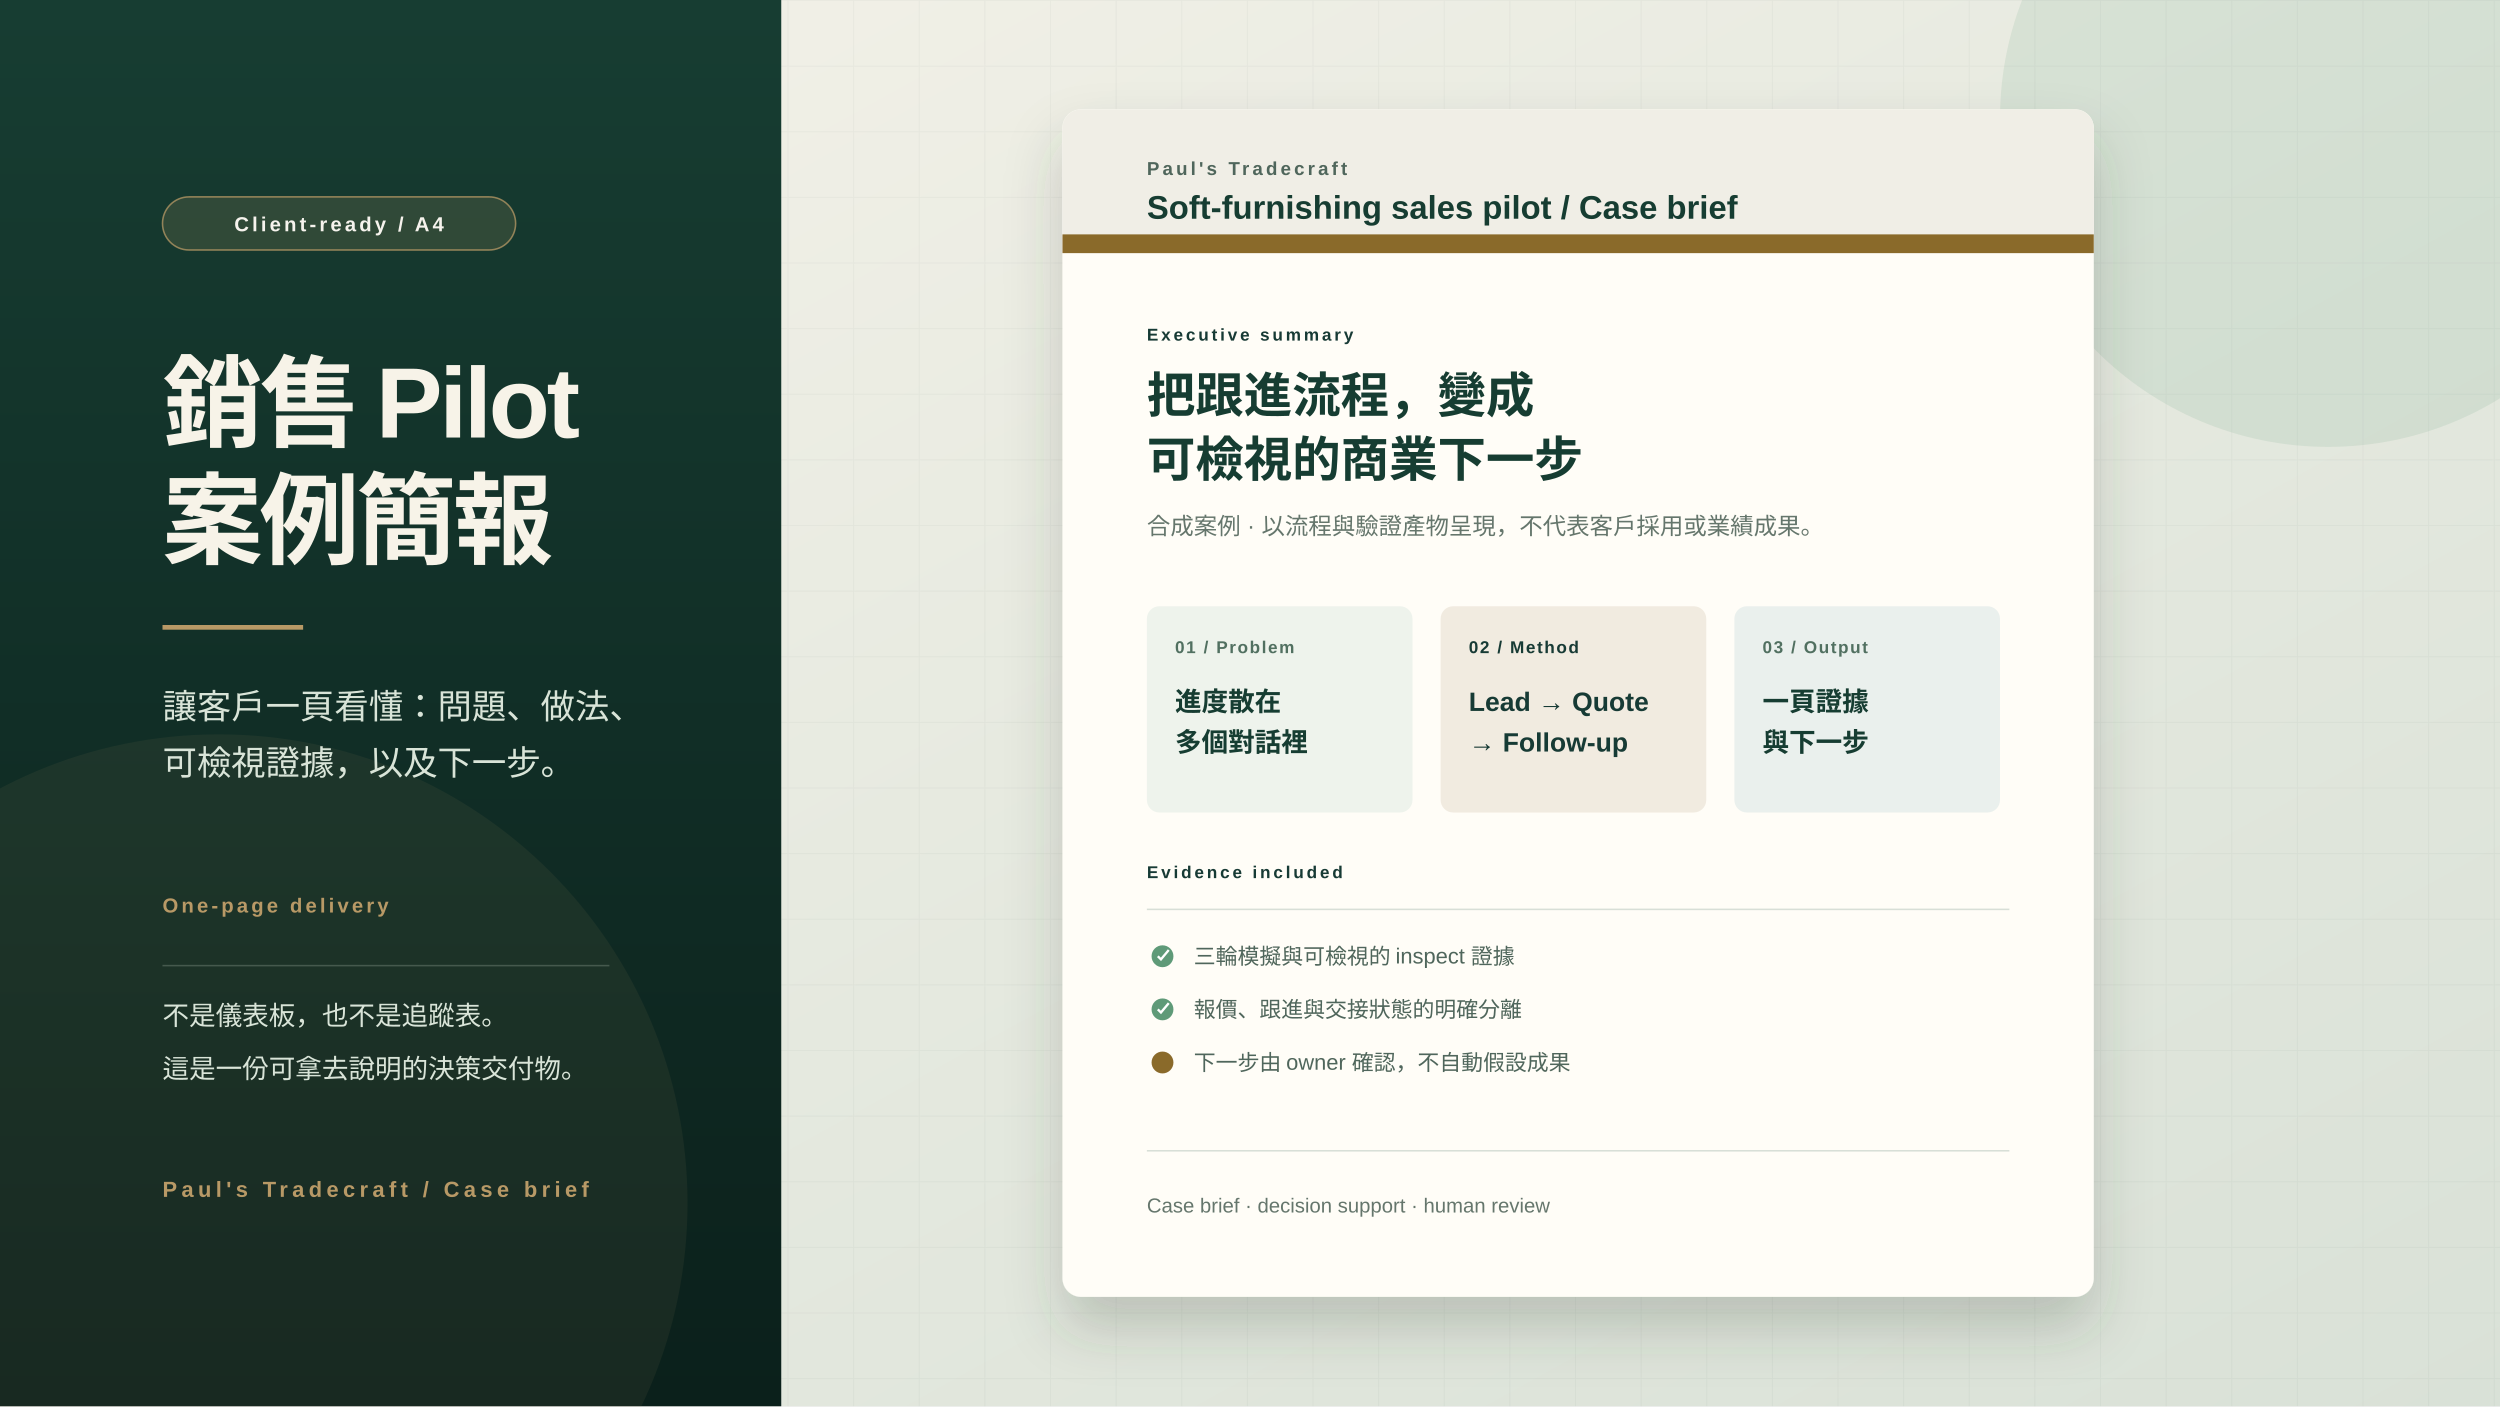
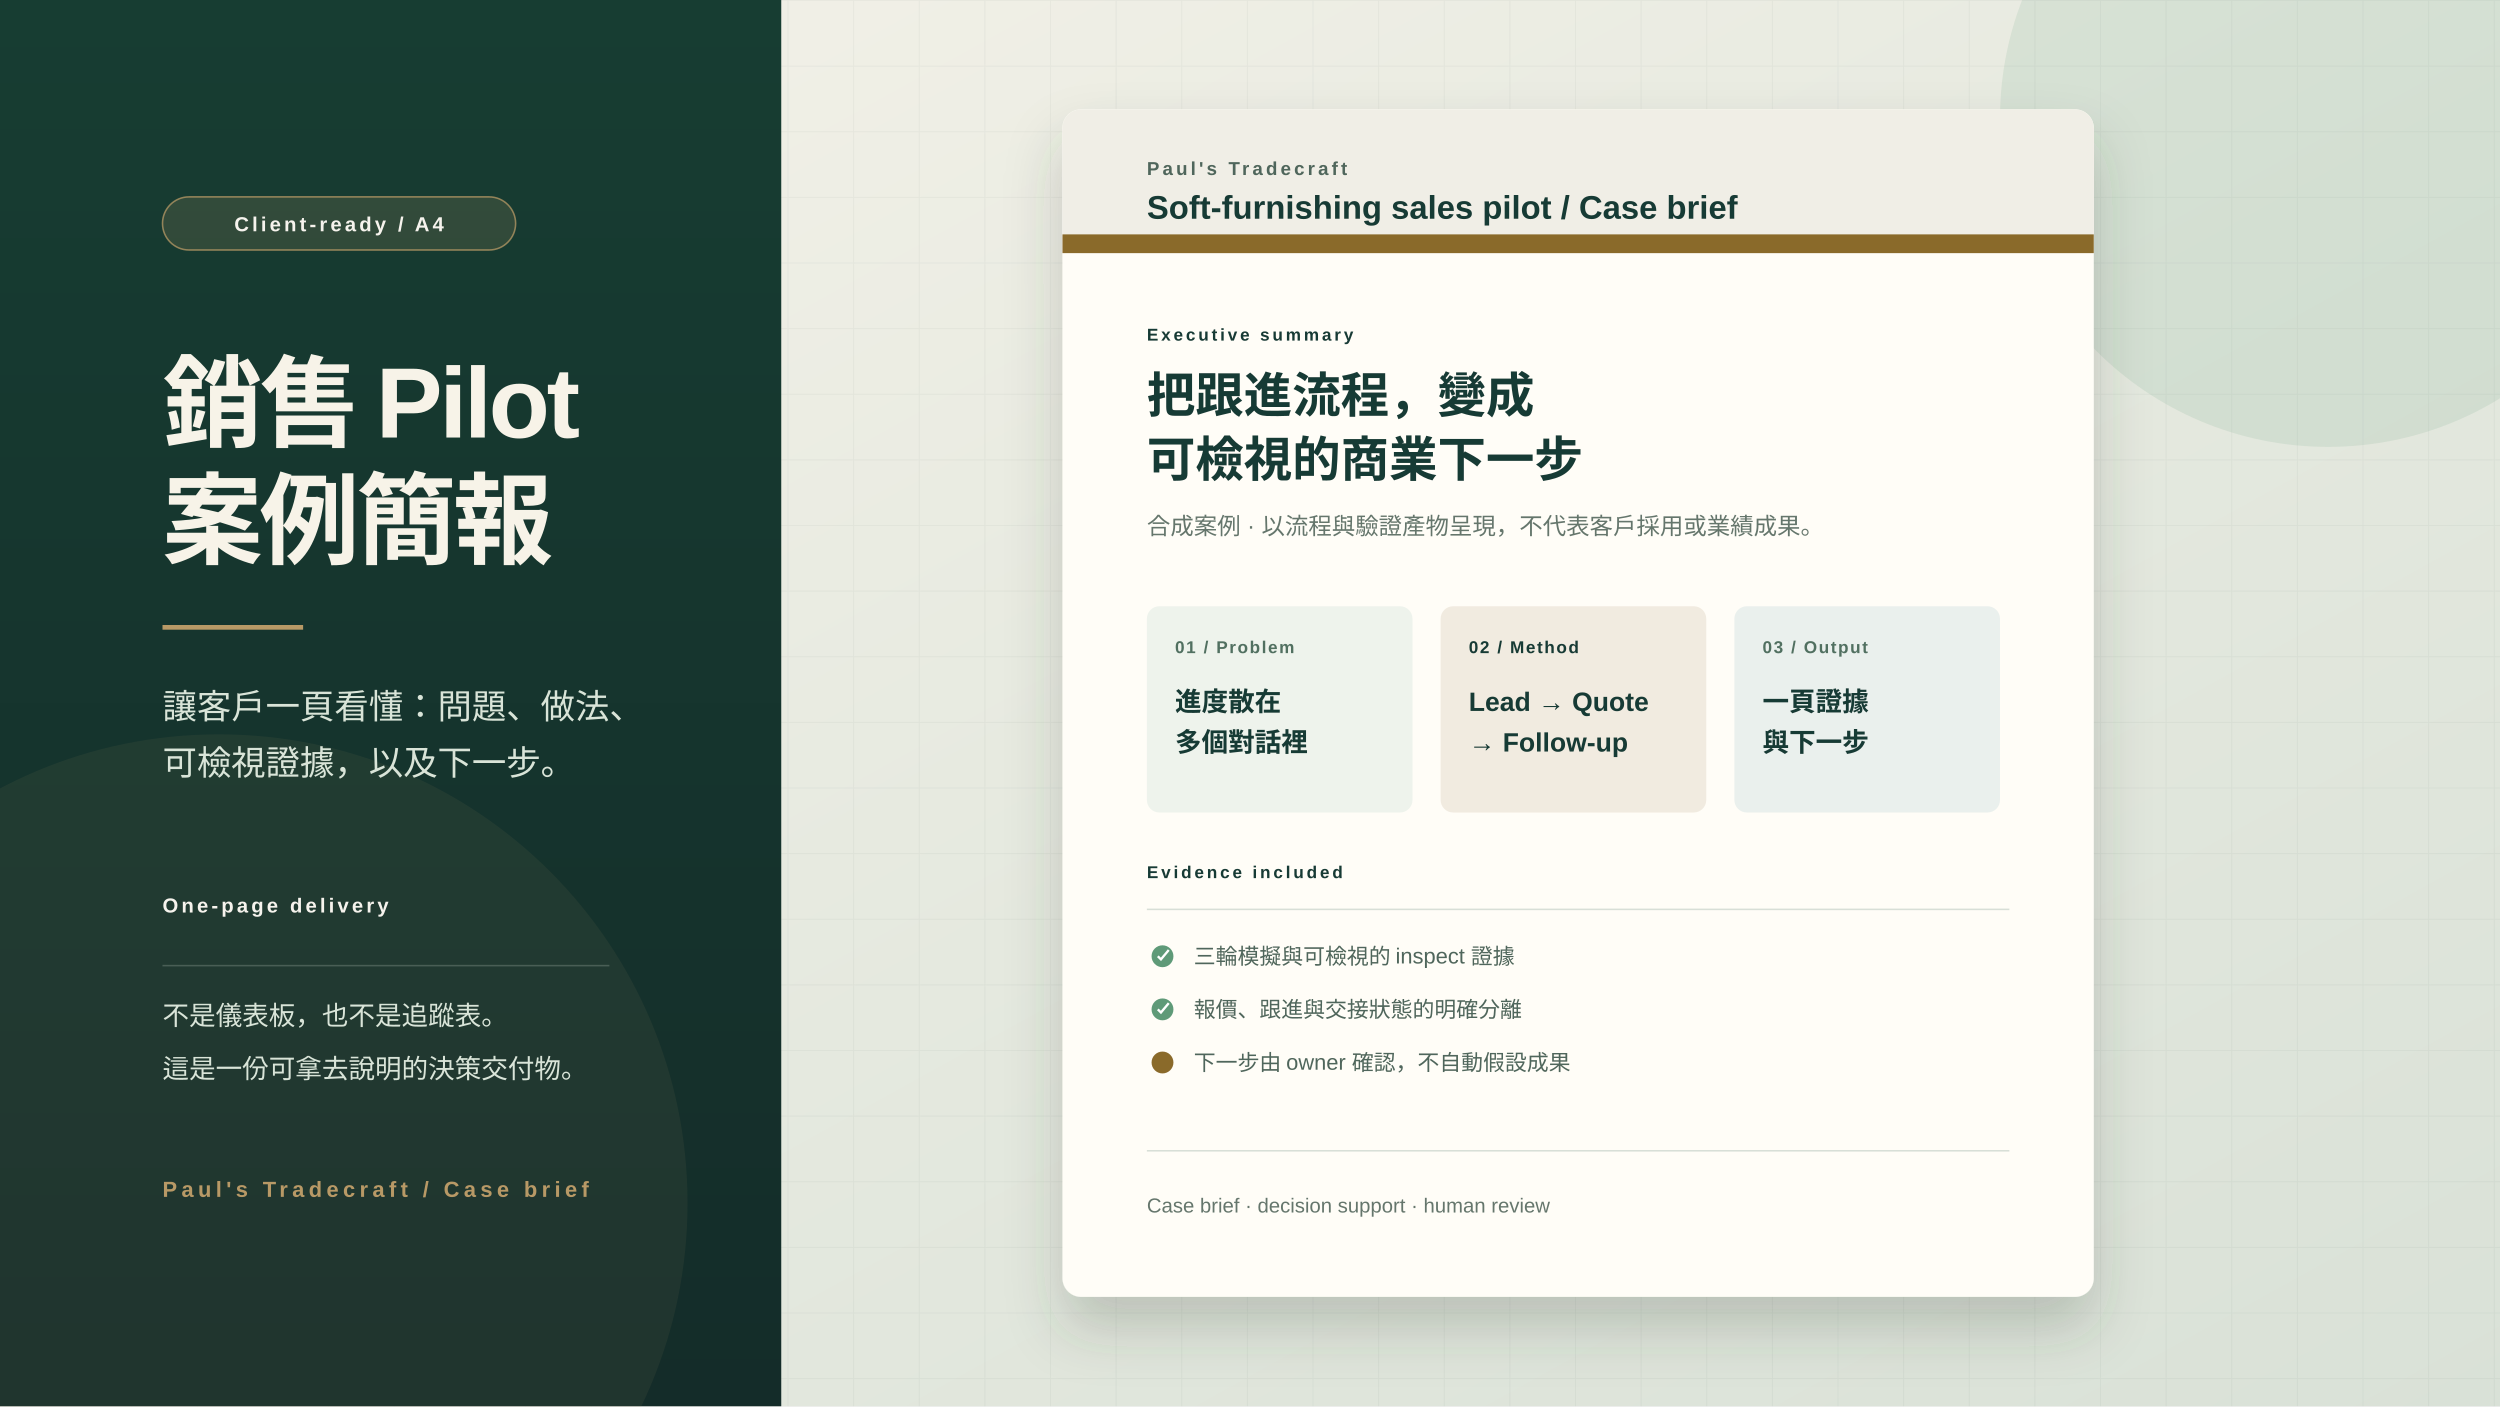
<svg xmlns="http://www.w3.org/2000/svg" viewBox="0 0 1600 900" role="img" aria-labelledby="title desc">
  <defs>
    <linearGradient id="bg" x1="0" y1="0" x2="1" y2="1">
      <stop offset="0" stop-color="#f5f2e9" />
      <stop offset=".54" stop-color="#e5e9df" />
      <stop offset="1" stop-color="#d9e1d7" />
    </linearGradient>
    <linearGradient id="side" x1="0" y1="0" x2="0" y2="1">
      <stop offset="0" stop-color="#173d32" />
-       <stop offset="1" stop-color="#0b201b" />
+       <stop offset="1" stop-color="#142C29" />
    </linearGradient>
    <pattern id="fineGrid" width="42" height="42" patternUnits="userSpaceOnUse">
-       <path d="M42 0H0V42" fill="none" stroke="#173d32" stroke-opacity=".045" />
+       <path d="M42 0H0V42" fill="none" stroke="#142C29" stroke-opacity=".045" />
    </pattern>
    <filter id="paperShadow" x="-15%" y="-15%" width="130%" height="140%">
      <feDropShadow dx="0" dy="20" stdDeviation="18" flood-color="#30443a" flood-opacity=".22" />
    </filter>
  </defs>
  <rect width="1600" height="900" fill="url(#bg)" />
  <rect width="1600" height="900" fill="url(#fineGrid)" />
  <rect width="500" height="900" fill="url(#side)" />
  <circle cx="140" cy="770" r="300" fill="#B89966" opacity=".08" />
  <circle cx="1490" cy="76" r="210" fill="#5e9a78" opacity=".13" />
  <g transform="translate(104 126)">
    <rect width="226" height="34" rx="17" fill="#B89966" fill-opacity=".17" stroke="#B89966" stroke-opacity=".75" />
    <text x="113" y="22" fill="#F6F3ED" font-family="Arial,'Microsoft JhengHei',sans-serif" font-size="13" font-weight="700" text-anchor="middle" letter-spacing="2">Client-ready / A4</text>
    <text x="0" y="155" fill="#f7f3e8" font-family="Arial,'Microsoft JhengHei',sans-serif" font-size="64" font-weight="700" letter-spacing="-2">銷售 Pilot</text>
    <text x="0" y="230" fill="#f7f3e8" font-family="Arial,'Microsoft JhengHei',sans-serif" font-size="64" font-weight="700" letter-spacing="-2">案例簡報</text>
    <rect y="274" width="90" height="3" fill="#B89966" />
    <text x="0" y="334" fill="#d9e4d8" font-family="Arial,'Microsoft JhengHei',sans-serif" font-size="22">讓客戶一頁看懂：問題、做法、</text>
    <text x="0" y="370" fill="#d9e4d8" font-family="Arial,'Microsoft JhengHei',sans-serif" font-size="22">可檢視證據，以及下一步。</text>
    <g transform="translate(0 458)">
-       <text x="0" y="0" fill="#B89966" font-family="Arial,sans-serif" font-size="13" font-weight="700" letter-spacing="2">One-page delivery</text>
+       <text x="0" y="0" fill="#F6F3ED" font-family="Arial,sans-serif" font-size="13" font-weight="700" letter-spacing="2">One-page delivery</text>
      <path d="M0 34H286" stroke="#d9e4d8" stroke-opacity=".22" />
      <text x="0" y="72" fill="#d9e4d8" font-family="Arial,'Microsoft JhengHei',sans-serif" font-size="17">不是儀表板，也不是追蹤表。</text>
      <text x="0" y="106" fill="#d9e4d8" font-family="Arial,'Microsoft JhengHei',sans-serif" font-size="17">這是一份可拿去說明的決策交付物。</text>
    </g>
    <text x="0" y="640" fill="#B89966" font-family="Arial,'Microsoft JhengHei',sans-serif" font-size="14" font-weight="700" letter-spacing="2.8">Paul's Tradecraft / Case brief</text>
  </g>
  <g transform="translate(680 70)" filter="url(#paperShadow)">
    <rect width="660" height="760" rx="12" fill="#fffdf7" />
    <rect width="660" height="92" rx="12" fill="#f0eee6" />
    <rect y="80" width="660" height="12" fill="#8A6A2B" />
    <text x="54" y="42" fill="#50665b" font-family="Arial,sans-serif" font-size="12" font-weight="700" letter-spacing="2">Paul's Tradecraft</text>
-     <text x="54" y="70" fill="#173d32" font-family="Arial,'Microsoft JhengHei',sans-serif" font-size="21" font-weight="700">Soft-furnishing sales pilot / Case brief</text>
+     <text x="54" y="70" fill="#193A35" font-family="Arial,'Microsoft JhengHei',sans-serif" font-size="21" font-weight="700">Soft-furnishing sales pilot / Case brief</text>
    <text x="54" y="148" fill="#193A35" font-family="Arial,sans-serif" font-size="11" font-weight="700" letter-spacing="1.8">Executive summary</text>
-     <text x="54" y="194" fill="#173d32" font-family="Arial,'Microsoft JhengHei',sans-serif" font-size="31" font-weight="700">把跟進流程，變成</text>
-     <text x="54" y="235" fill="#173d32" font-family="Arial,'Microsoft JhengHei',sans-serif" font-size="31" font-weight="700">可檢視的商業下一步</text>
+     <text x="54" y="194" fill="#193A35" font-family="Arial,'Microsoft JhengHei',sans-serif" font-size="31" font-weight="700">把跟進流程，變成</text>
+     <text x="54" y="235" fill="#193A35" font-family="Arial,'Microsoft JhengHei',sans-serif" font-size="31" font-weight="700">可檢視的商業下一步</text>
    <text x="54" y="272" fill="#65766c" font-family="Arial,'Microsoft JhengHei',sans-serif" font-size="15">合成案例 · 以流程與驗證產物呈現，不代表客戶採用或業績成果。</text>
    <g transform="translate(54 318)">
      <rect width="170" height="132" rx="8" fill="#eef3ec" />
      <text x="18" y="30" fill="#517061" font-family="Arial,sans-serif" font-size="11" font-weight="700" letter-spacing="1">01 / Problem</text>
-       <text x="18" y="67" fill="#173d32" font-family="Arial,'Microsoft JhengHei',sans-serif" font-size="17" font-weight="700">進度散在</text>
-       <text x="18" y="93" fill="#173d32" font-family="Arial,'Microsoft JhengHei',sans-serif" font-size="17" font-weight="700">多個對話裡</text>
+       <text x="18" y="67" fill="#193A35" font-family="Arial,'Microsoft JhengHei',sans-serif" font-size="17" font-weight="700">進度散在</text>
+       <text x="18" y="93" fill="#193A35" font-family="Arial,'Microsoft JhengHei',sans-serif" font-size="17" font-weight="700">多個對話裡</text>
      <rect x="188" width="170" height="132" rx="8" fill="#F1EBE0" />
      <text x="206" y="30" fill="#193A35" font-family="Arial,sans-serif" font-size="11" font-weight="700" letter-spacing="1">02 / Method</text>
      <text x="206" y="67" fill="#193A35" font-family="Arial,'Microsoft JhengHei',sans-serif" font-size="17" font-weight="700">Lead → Quote</text>
      <text x="206" y="93" fill="#193A35" font-family="Arial,'Microsoft JhengHei',sans-serif" font-size="17" font-weight="700">→ Follow-up</text>
      <rect x="376" width="170" height="132" rx="8" fill="#eaf0ed" />
      <text x="394" y="30" fill="#517061" font-family="Arial,sans-serif" font-size="11" font-weight="700" letter-spacing="1">03 / Output</text>
-       <text x="394" y="67" fill="#173d32" font-family="Arial,'Microsoft JhengHei',sans-serif" font-size="17" font-weight="700">一頁證據</text>
-       <text x="394" y="93" fill="#173d32" font-family="Arial,'Microsoft JhengHei',sans-serif" font-size="17" font-weight="700">與下一步</text>
+       <text x="394" y="67" fill="#193A35" font-family="Arial,'Microsoft JhengHei',sans-serif" font-size="17" font-weight="700">一頁證據</text>
+       <text x="394" y="93" fill="#193A35" font-family="Arial,'Microsoft JhengHei',sans-serif" font-size="17" font-weight="700">與下一步</text>
    </g>
    <g transform="translate(54 492)">
      <text x="0" y="0" fill="#193A35" font-family="Arial,sans-serif" font-size="11" font-weight="700" letter-spacing="1.8">Evidence included</text>
      <path d="M0 20H552" stroke="#d8dfd7" />
      <circle cx="10" cy="50" r="7" fill="#5e9a78" />
      <path d="m7 50 2 2 5-6" fill="none" stroke="#fff" stroke-width="1.5" />
      <text x="30" y="55" fill="#50665b" font-family="Arial,'Microsoft JhengHei',sans-serif" font-size="14">三輪模擬與可檢視的 inspect 證據</text>
      <circle cx="10" cy="84" r="7" fill="#5e9a78" />
      <path d="m7 84 2 2 5-6" fill="none" stroke="#fff" stroke-width="1.5" />
      <text x="30" y="89" fill="#50665b" font-family="Arial,'Microsoft JhengHei',sans-serif" font-size="14">報價、跟進與交接狀態的明確分離</text>
      <circle cx="10" cy="118" r="7" fill="#8A6A2B" />
      <text x="30" y="123" fill="#50665b" font-family="Arial,'Microsoft JhengHei',sans-serif" font-size="14">下一步由 owner 確認，不自動假設成果</text>
    </g>
    <rect x="54" y="666" width="552" height="1" fill="#d8dfd7" />
    <text x="54" y="706" fill="#65766c" font-family="Arial,'Microsoft JhengHei',sans-serif" font-size="13">Case brief · decision support · human review</text>
  </g>
</svg>
